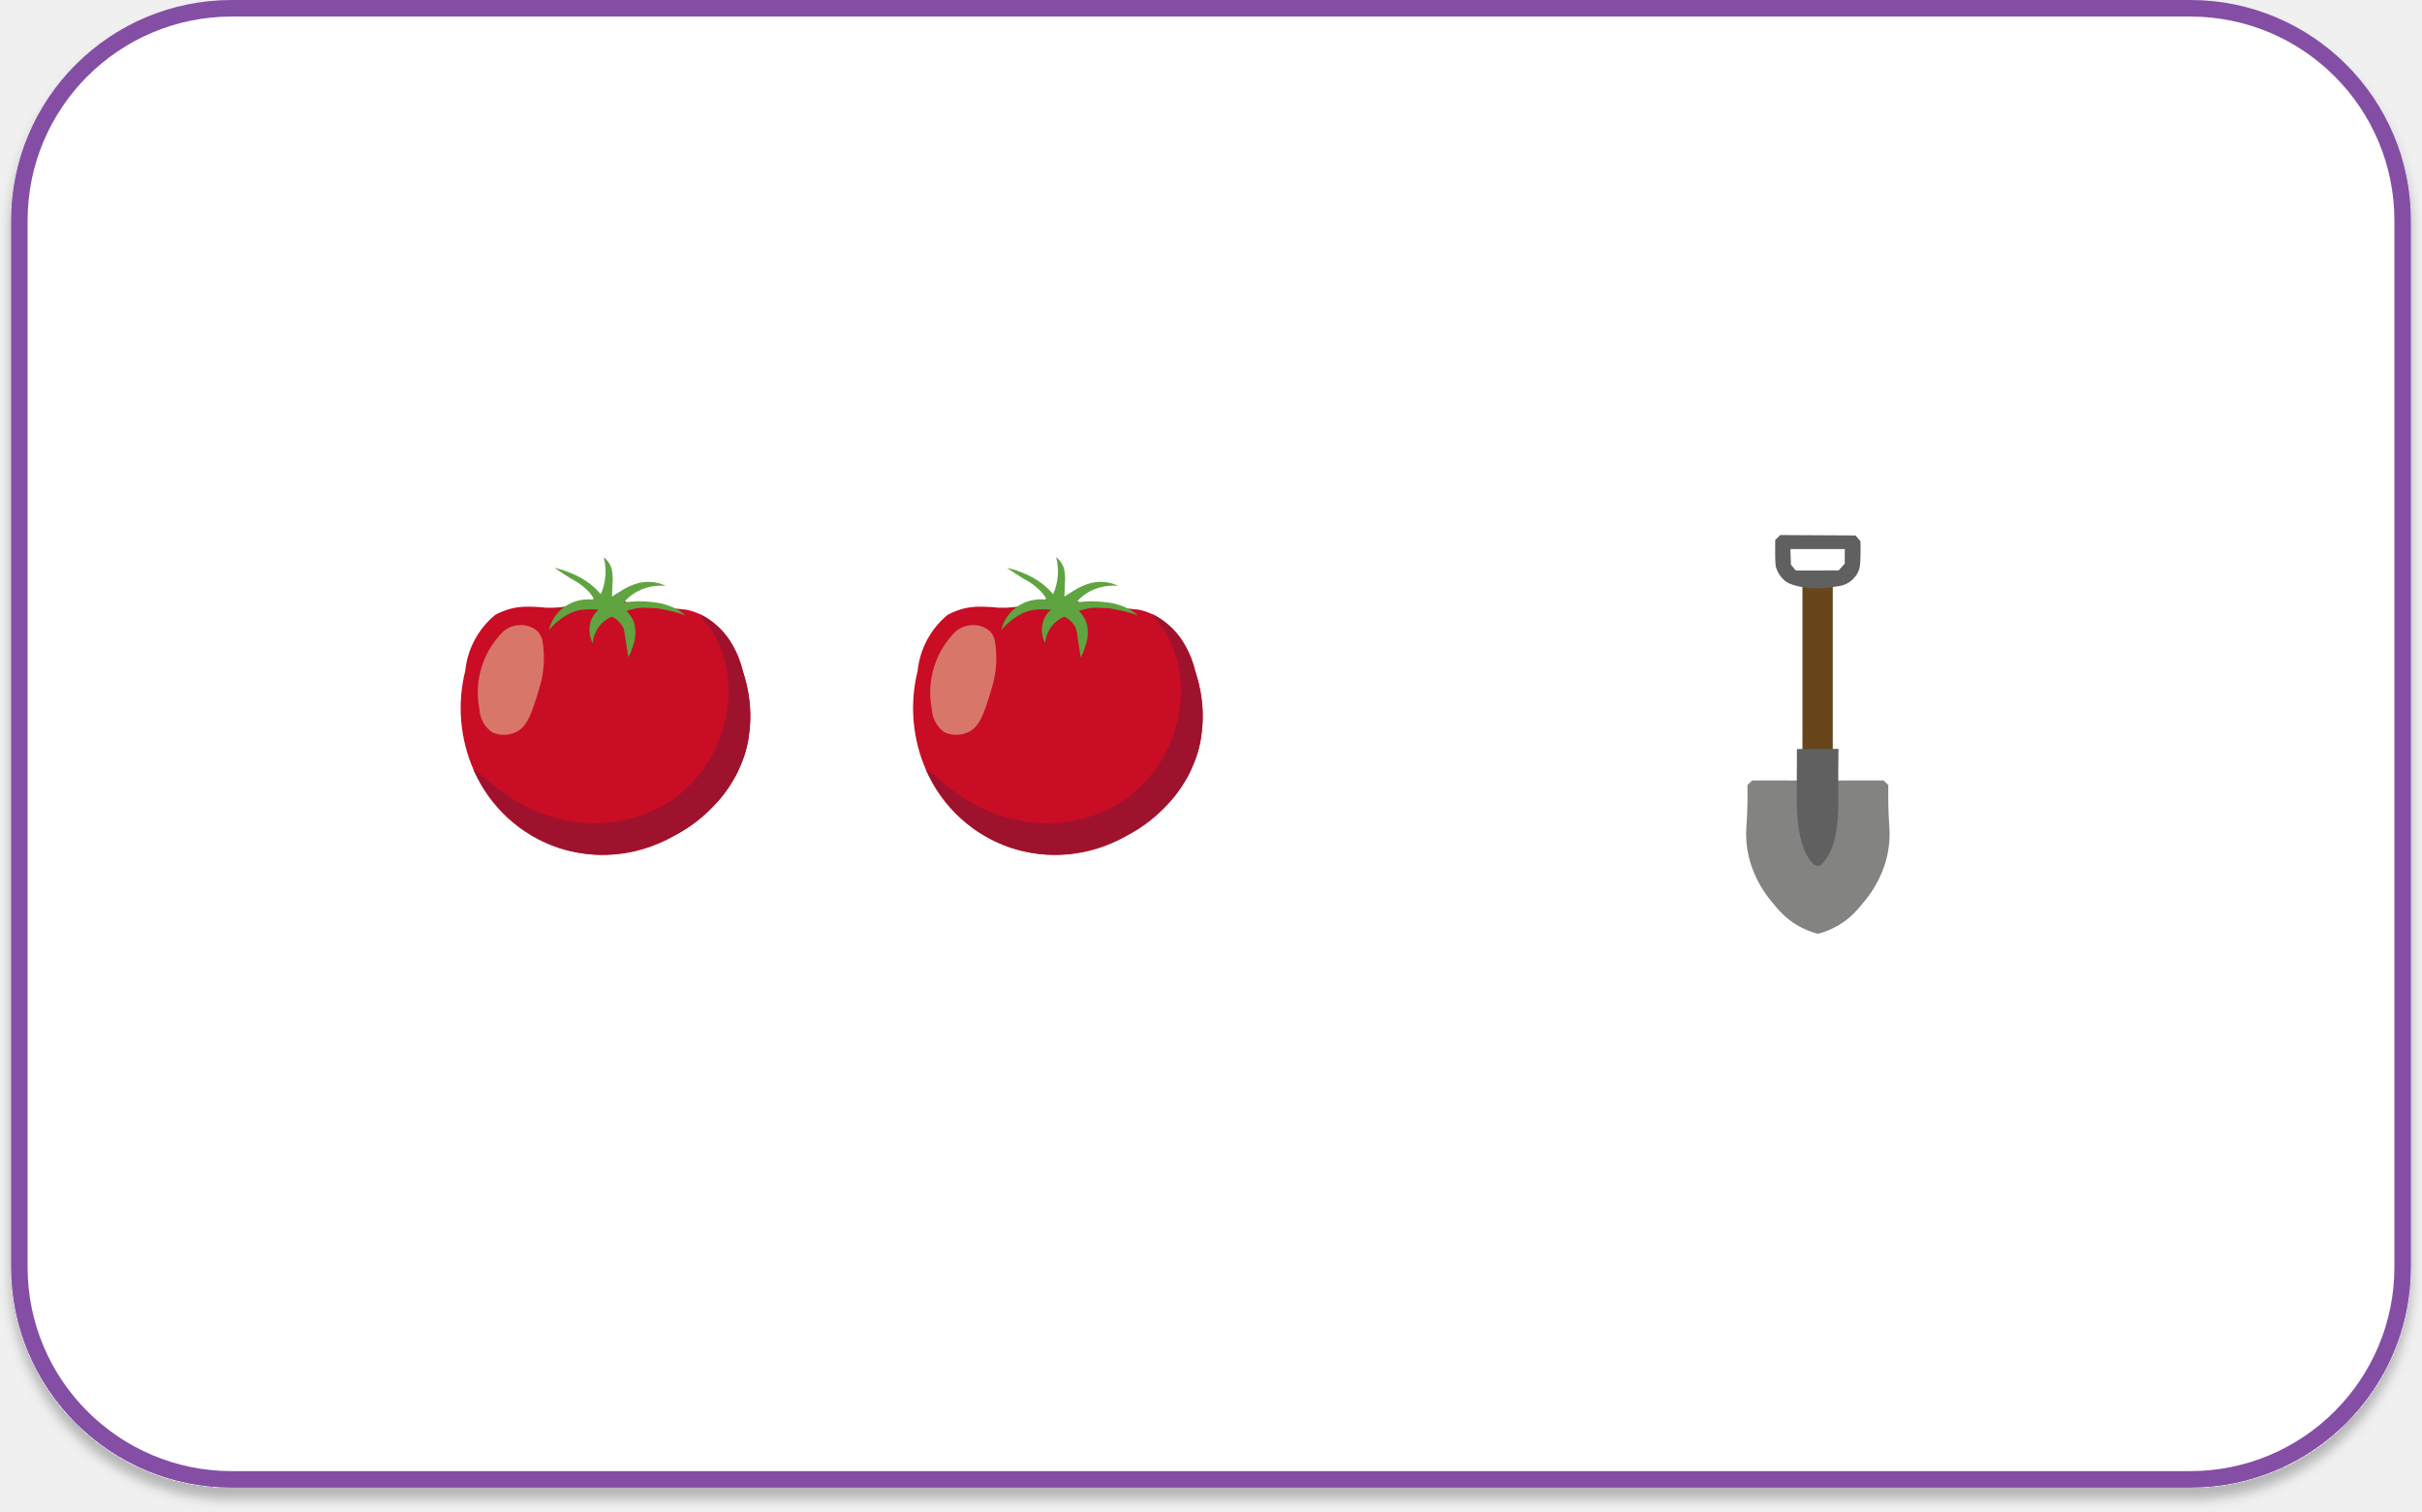
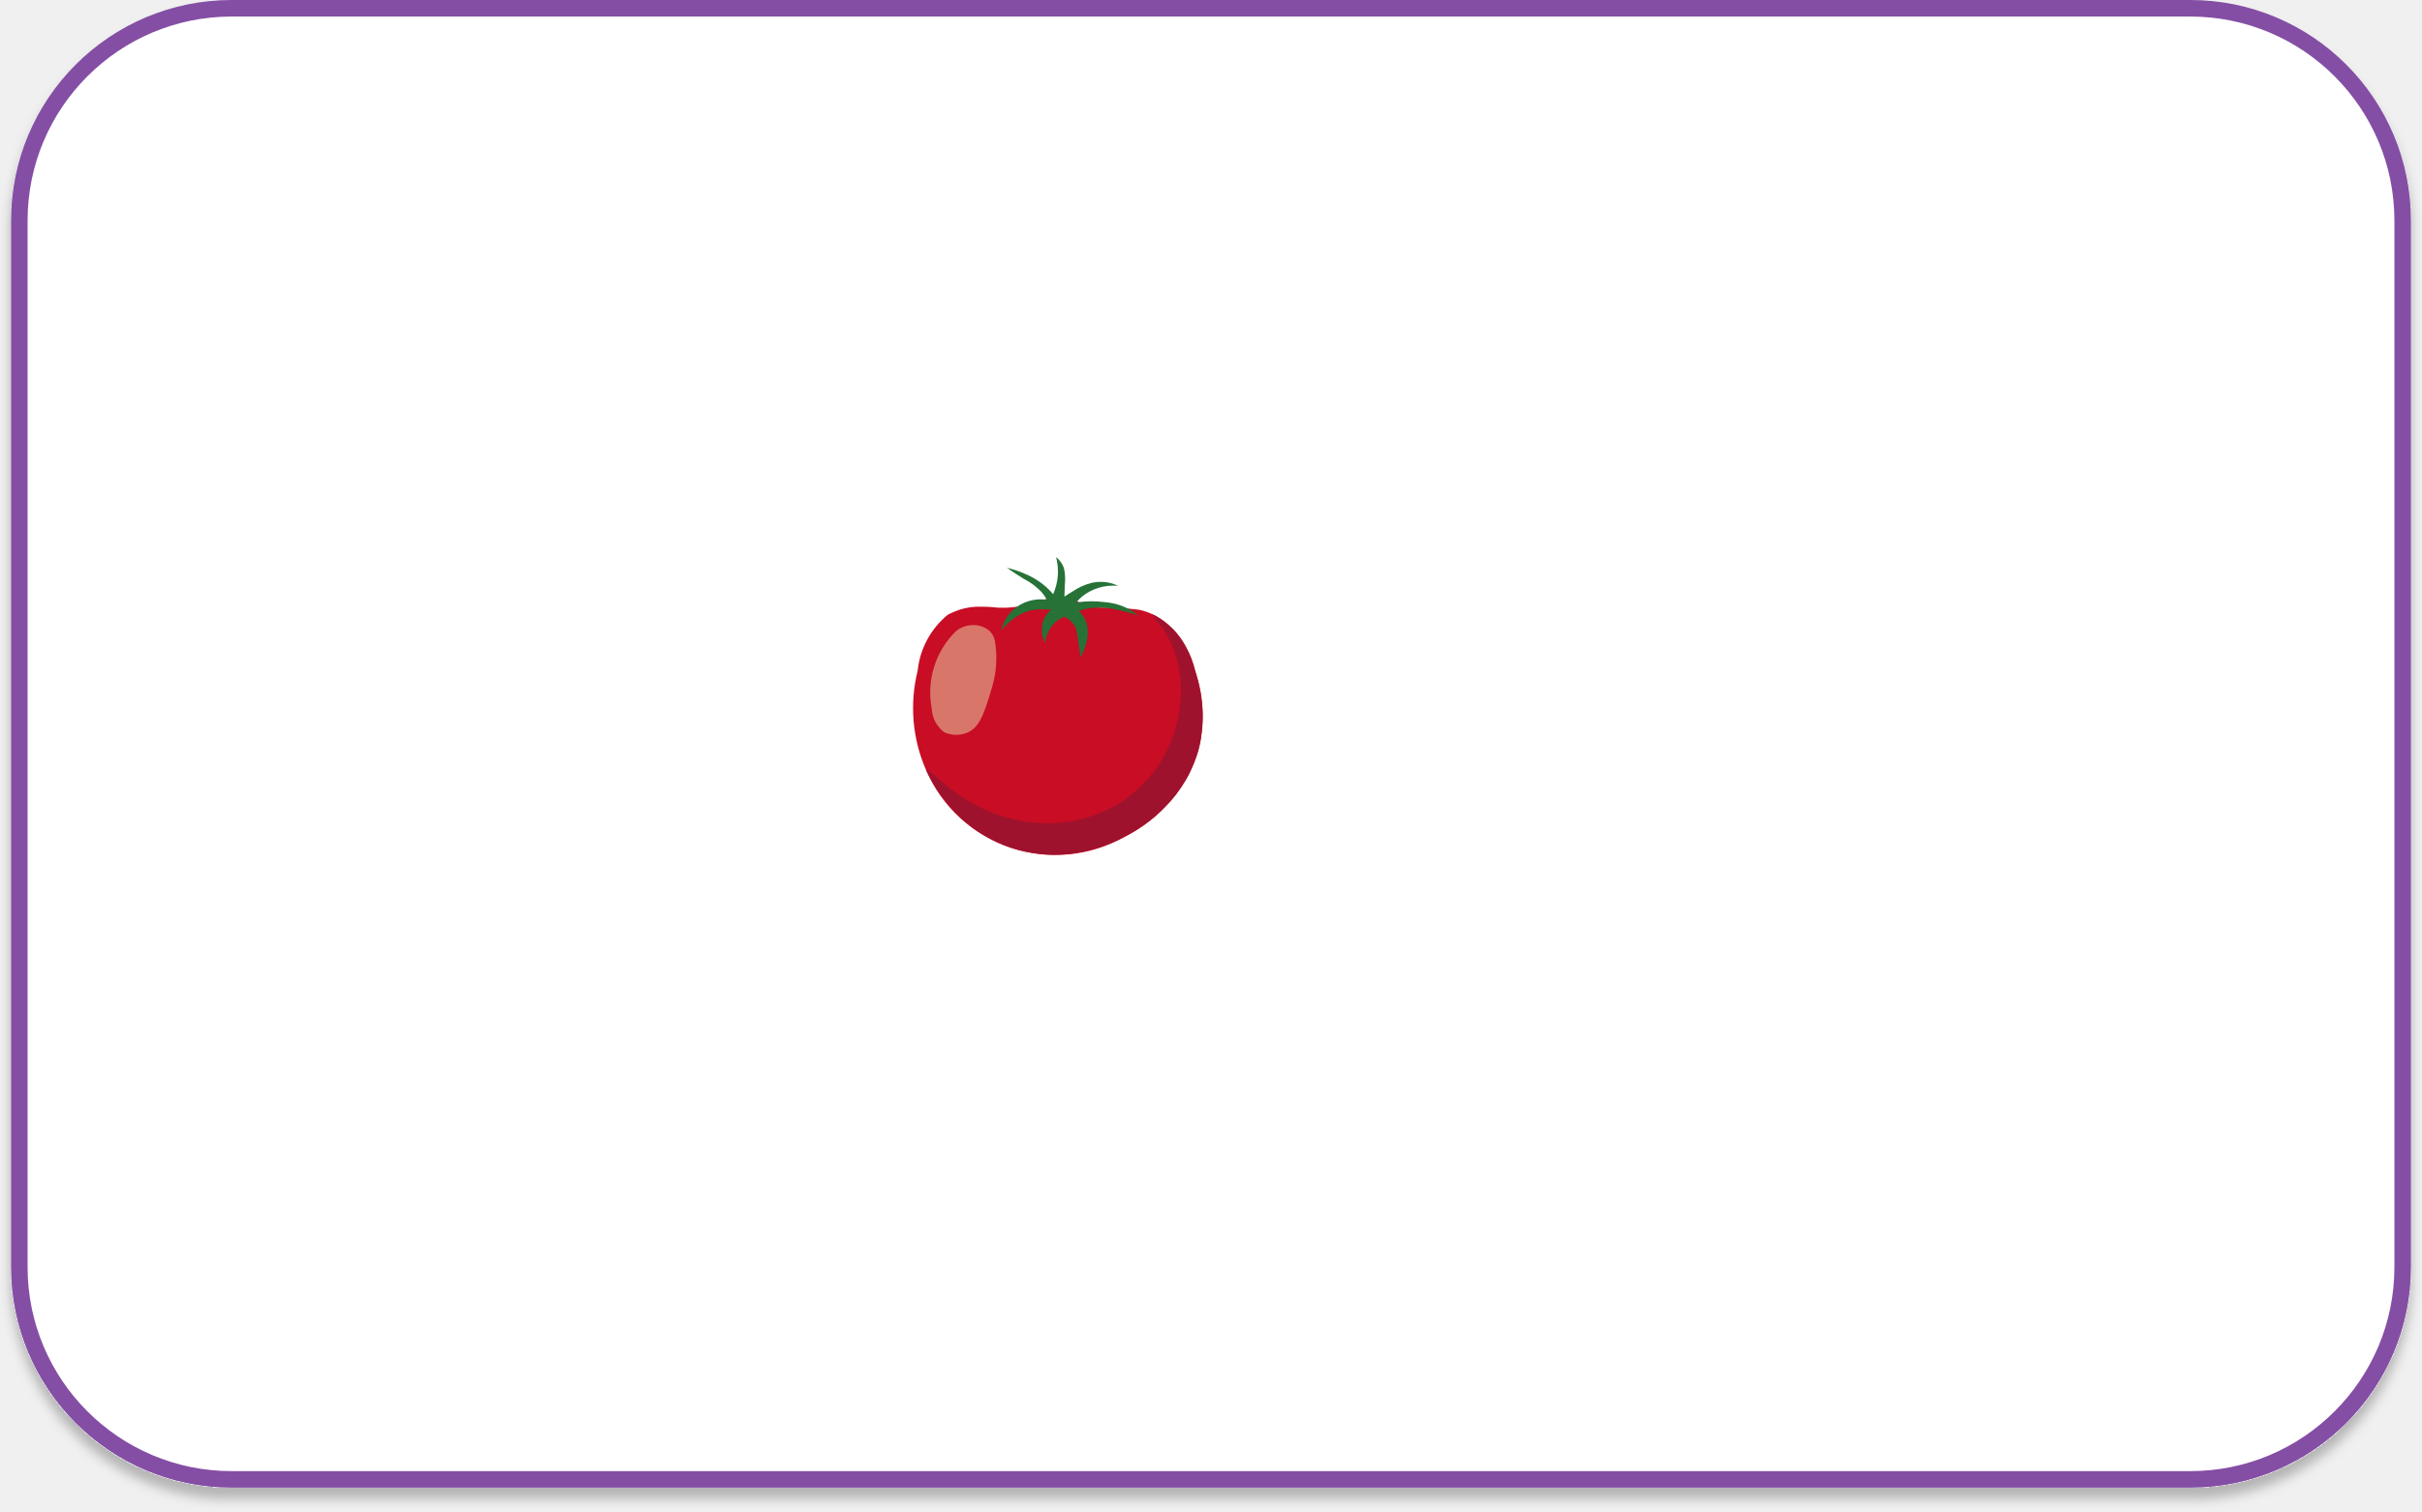
- <svg xmlns="http://www.w3.org/2000/svg" width="878" height="548" viewBox="0 0 878 548" fill="none">
+ <svg xmlns="http://www.w3.org/2000/svg" viewBox="0 0 878 548" fill="none">
  <g filter="url(#filter0_d_265_52)">
    <rect x="7" y="3" width="864" height="533.4" rx="77" fill="white" stroke="#844EA5" stroke-width="6" />
    <path d="M361.913 220.336C359.156 220.028 356.381 219.917 353.608 220.004C352.299 220.084 350.998 220.267 349.717 220.551C347.578 221.08 345.512 221.87 343.566 222.904C337.398 227.964 333.479 235.251 332.662 243.181C329.667 255.202 330.74 267.875 335.713 279.224C338.558 285.807 342.762 291.717 348.049 296.567C353.336 301.417 359.589 305.099 366.398 307.372C373.207 309.644 380.419 310.457 387.564 309.756C394.708 309.055 401.625 306.857 407.861 303.304C414.104 300.196 419.659 295.867 424.196 290.574C428.733 285.282 432.159 279.133 434.272 272.492C436.83 262.968 436.515 252.901 433.368 243.554C431.884 236.737 428.23 230.583 422.952 226.014C420.056 223.57 416.604 221.873 412.897 221.073C408.107 220.487 403.283 220.214 398.457 220.256C396.951 220.243 395.454 220.01 394.016 219.565C392.801 219.116 391.614 218.594 390.462 218.002C388.419 217.071 386.219 216.533 383.977 216.416C381.997 216.525 380.039 216.897 378.157 217.522C374.349 218.519 374 218.849 371.86 219.377C368.606 220.16 365.257 220.483 361.913 220.336Z" fill="#C80D25" />
    <path d="M435.348 267.624C435.603 266.134 435.783 264.631 435.886 263.123L435.896 262.981C435.991 261.557 436.021 260.181 435.987 258.854V258.731C435.96 257.508 435.871 256.339 435.769 255.208L435.706 254.574C435.58 253.568 435.454 252.563 435.301 251.626L435.159 250.826C435.018 250.053 434.867 249.313 434.708 248.621L434.539 247.88C434.43 247.425 434.327 247.026 434.21 246.614C433.918 245.555 433.641 244.544 433.35 243.559C432.968 242.289 432.539 240.945 432.035 239.555C431.456 237.984 430.94 236.734 430.462 235.738L430.156 235.073L429.809 234.382C428.612 232.057 427.07 229.926 425.234 228.061L425.171 228.024C424.465 227.323 423.718 226.664 422.934 226.05C421.724 225.079 420.442 224.202 419.099 223.425L419.058 223.4C418.627 223.141 418.095 222.943 417.611 222.717C418.904 224.688 420.338 226.564 421.902 228.33C426.836 236.308 428.936 245.714 427.862 255.03C427.183 262.432 424.801 269.577 420.902 275.908C417.002 282.239 411.691 287.584 405.382 291.527C394.321 298.021 381.206 300.084 368.682 297.301C347.889 293.198 336.959 277.935 335.728 279.242C339.652 287.708 345.651 295.049 353.171 300.585C353.884 301.087 354.61 301.579 355.364 302.059L355.816 302.33C359.124 304.405 362.662 306.09 366.359 307.351C367.546 307.747 368.716 308.075 369.89 308.38C370.268 308.478 370.645 308.546 371.023 308.631C371.833 308.829 372.579 308.979 373.354 309.101C373.795 309.176 374.207 309.231 374.655 309.303C375.355 309.409 376.053 309.502 376.72 309.614L378.024 309.734C378.7 309.786 379.367 309.823 380.026 309.857C380.443 309.876 380.86 309.892 381.268 309.896C381.95 309.906 382.623 309.896 383.293 309.884C383.646 309.871 384.017 309.871 384.362 309.855C385.198 309.817 386.015 309.758 386.813 309.678L387.321 309.641C388.303 309.551 389.228 309.406 390.148 309.271L390.952 309.122C391.588 309.01 392.217 308.894 392.823 308.766C393.151 308.704 393.468 308.623 393.787 308.555L395.345 308.178L396.298 307.922C396.781 307.784 397.253 307.65 397.711 307.506L398.577 307.243C399.039 307.092 399.488 306.934 399.921 306.786L400.652 306.528C401.129 306.357 401.59 306.16 402.021 306L402.505 305.816C403.091 305.583 403.632 305.349 404.141 305.125L404.55 304.942L405.578 304.469L405.955 304.288L406.591 303.974L407.278 303.634L407.866 303.307C414.397 299.887 420.222 295.267 425.038 289.689C425.385 289.284 425.73 288.879 426.065 288.446C426.151 288.303 426.31 288.148 426.401 288.025C426.895 287.392 427.345 286.733 427.781 286.12C428.003 285.751 428.276 285.404 428.495 285.071C428.998 284.305 429.492 283.52 429.963 282.705L430.184 282.336C430.681 281.509 431.108 280.633 431.535 279.737C431.661 279.5 431.773 279.257 431.87 279.008C432.265 278.147 432.645 277.268 432.999 276.356L433.137 276.003C433.568 274.867 433.955 273.702 434.317 272.491C434.769 270.905 435.133 269.296 435.41 267.67L435.348 267.624Z" fill="#9F122D" />
    <path d="M352.358 226.652C350.24 226.74 348.206 227.504 346.555 228.833C342.874 232.432 340.146 236.887 338.614 241.799C337.082 246.711 336.795 251.925 337.778 256.975C337.847 258.639 338.288 260.267 339.07 261.738C339.853 263.209 340.955 264.486 342.297 265.476C343.54 266.048 344.883 266.37 346.251 266.423C347.619 266.477 348.984 266.26 350.268 265.785C355.188 263.948 356.734 258.808 359.7 248.92C361.305 243.454 361.613 237.691 360.6 232.085C360.295 230.808 359.635 229.643 358.696 228.724C356.928 227.247 354.659 226.505 352.358 226.652Z" fill="#D9766A" />
-     <path d="M378.855 233.188C379.116 230.409 380.348 227.812 382.335 225.85C383.344 224.884 384.528 224.117 385.824 223.592C387.482 224.373 388.853 225.653 389.744 227.252C390.461 228.612 390.387 229.665 390.92 232.941C391.276 235.134 391.564 236.978 391.767 238.309C392.619 236.785 393.262 235.154 393.678 233.46C394.517 230.943 394.567 228.231 393.823 225.685C393.254 224.097 392.316 222.667 391.087 221.512C392.556 220.997 394.074 220.633 395.617 220.429C398.637 220.109 401.689 220.307 404.642 221.015C407.343 221.514 409.998 222.237 412.578 223.177C411.745 222.453 410.853 221.8 409.911 221.224C406.999 219.553 403.748 218.556 400.399 218.306C396.982 217.864 393.519 217.916 390.117 218.461C390.779 217.659 391.517 216.921 392.319 216.257C394.061 214.849 396.059 213.791 398.204 213.14C400.505 212.431 402.925 212.189 405.322 212.425C404.457 211.993 403.549 211.651 402.613 211.405C400.39 210.858 398.071 210.821 395.832 211.298C393.303 211.94 390.907 213.021 388.754 214.493C387.519 215.212 386.535 215.875 385.866 216.338C385.909 215.231 385.948 213.805 385.992 212.156C386.246 210.074 386.136 207.964 385.667 205.919C385.104 204.38 384.129 203.024 382.848 202C383.431 204.222 383.637 206.526 383.458 208.816C383.278 211.105 382.71 213.348 381.778 215.448C380.646 214.101 379.379 212.874 377.996 211.785C375.945 210.195 373.682 208.899 371.273 207.932C369.249 207.046 367.145 206.353 364.989 205.865C367.539 207.644 369.677 208.992 371.197 209.912C373.578 211.12 375.734 212.727 377.57 214.663C378.313 215.528 378.96 216.47 379.499 217.474C376.697 217.059 373.834 217.435 371.236 218.561C369.164 219.46 367.333 220.834 365.892 222.572C364.452 224.31 363.441 226.363 362.944 228.564C364.819 226.237 367.131 224.298 369.751 222.857C371.145 222.053 372.665 221.488 374.246 221.185C375.338 221.012 376.441 220.925 377.547 220.925C378.711 220.886 379.876 220.917 381.036 221.017C379.785 222.08 378.823 223.441 378.238 224.973C377.78 226.313 377.599 227.732 377.705 229.144C377.811 230.555 378.202 231.931 378.855 233.188Z" fill="#5FA440" />
-     <path d="M197.913 220.336C195.156 220.028 192.381 219.917 189.608 220.004C188.299 220.084 186.998 220.267 185.717 220.551C183.578 221.08 181.512 221.87 179.566 222.904C173.398 227.964 169.479 235.251 168.662 243.181C165.667 255.202 166.74 267.875 171.713 279.224C174.558 285.807 178.762 291.717 184.049 296.567C189.336 301.417 195.589 305.099 202.398 307.372C209.207 309.644 216.419 310.457 223.564 309.756C230.708 309.055 237.625 306.857 243.861 303.304C250.104 300.196 255.659 295.867 260.196 290.574C264.733 285.282 268.159 279.133 270.272 272.492C272.83 262.968 272.515 252.901 269.368 243.554C267.884 236.737 264.23 230.583 258.952 226.014C256.056 223.57 252.604 221.873 248.897 221.073C244.107 220.487 239.283 220.214 234.457 220.256C232.951 220.243 231.454 220.01 230.016 219.565C228.801 219.116 227.614 218.594 226.462 218.002C224.419 217.071 222.219 216.533 219.977 216.416C217.997 216.525 216.039 216.897 214.157 217.522C210.349 218.519 210 218.849 207.86 219.377C204.606 220.16 201.257 220.483 197.913 220.336Z" fill="#C80D25" />
-     <path d="M271.348 267.624C271.603 266.134 271.783 264.631 271.886 263.123L271.896 262.981C271.991 261.557 272.021 260.181 271.987 258.854V258.731C271.96 257.508 271.871 256.339 271.769 255.208L271.706 254.574C271.58 253.568 271.454 252.563 271.301 251.626L271.159 250.826C271.018 250.053 270.867 249.313 270.708 248.621L270.539 247.88C270.43 247.425 270.327 247.026 270.21 246.614C269.918 245.555 269.641 244.544 269.35 243.559C268.968 242.289 268.539 240.945 268.035 239.555C267.456 237.984 266.94 236.734 266.462 235.738L266.156 235.073L265.809 234.382C264.612 232.057 263.07 229.926 261.234 228.061L261.171 228.024C260.465 227.323 259.718 226.664 258.934 226.05C257.724 225.079 256.442 224.202 255.099 223.425L255.058 223.4C254.627 223.141 254.095 222.943 253.611 222.717C254.904 224.688 256.338 226.564 257.902 228.33C262.836 236.308 264.936 245.714 263.862 255.03C263.183 262.432 260.801 269.577 256.902 275.908C253.002 282.239 247.691 287.584 241.382 291.527C230.321 298.021 217.206 300.084 204.682 297.301C183.889 293.198 172.959 277.935 171.728 279.242C175.652 287.708 181.651 295.049 189.171 300.585C189.884 301.087 190.61 301.579 191.364 302.059L191.816 302.33C195.124 304.405 198.662 306.09 202.359 307.351C203.546 307.747 204.716 308.075 205.89 308.38C206.268 308.478 206.645 308.546 207.023 308.631C207.833 308.829 208.579 308.979 209.354 309.101C209.795 309.176 210.207 309.231 210.655 309.303C211.355 309.409 212.053 309.502 212.72 309.614L214.024 309.734C214.7 309.786 215.367 309.823 216.026 309.857C216.443 309.876 216.86 309.892 217.268 309.896C217.95 309.906 218.623 309.896 219.293 309.884C219.646 309.871 220.017 309.871 220.362 309.855C221.198 309.817 222.015 309.758 222.813 309.678L223.321 309.641C224.303 309.551 225.228 309.406 226.148 309.271L226.952 309.122C227.588 309.01 228.217 308.894 228.823 308.766C229.151 308.704 229.468 308.623 229.787 308.555L231.345 308.178L232.298 307.922C232.781 307.784 233.253 307.65 233.711 307.506L234.577 307.243C235.039 307.092 235.488 306.934 235.921 306.786L236.652 306.528C237.129 306.357 237.59 306.16 238.021 306L238.505 305.816C239.091 305.583 239.632 305.349 240.141 305.125L240.55 304.942L241.578 304.469L241.955 304.288L242.591 303.974L243.278 303.634L243.866 303.307C250.397 299.887 256.222 295.267 261.038 289.689C261.385 289.284 261.73 288.879 262.065 288.446C262.151 288.303 262.31 288.148 262.401 288.025C262.895 287.392 263.345 286.733 263.781 286.12C264.003 285.751 264.276 285.404 264.495 285.071C264.998 284.305 265.492 283.52 265.963 282.705L266.184 282.336C266.681 281.509 267.108 280.633 267.535 279.737C267.661 279.5 267.773 279.257 267.87 279.008C268.265 278.147 268.645 277.268 268.999 276.356L269.137 276.003C269.568 274.867 269.955 273.702 270.317 272.491C270.769 270.905 271.133 269.296 271.41 267.67L271.348 267.624Z" fill="#9F122D" />
-     <path d="M188.358 226.652C186.24 226.74 184.206 227.504 182.555 228.833C178.874 232.432 176.146 236.887 174.614 241.799C173.082 246.711 172.795 251.925 173.778 256.975C173.847 258.639 174.288 260.267 175.07 261.738C175.853 263.209 176.955 264.486 178.297 265.476C179.54 266.048 180.883 266.37 182.251 266.423C183.619 266.477 184.984 266.26 186.268 265.785C191.188 263.948 192.734 258.808 195.7 248.92C197.305 243.454 197.613 237.691 196.6 232.085C196.295 230.808 195.635 229.643 194.696 228.724C192.928 227.247 190.659 226.505 188.358 226.652Z" fill="#D9766A" />
-     <path d="M214.855 233.188C215.116 230.409 216.348 227.812 218.335 225.85C219.344 224.884 220.528 224.117 221.824 223.592C223.482 224.373 224.853 225.653 225.744 227.252C226.461 228.612 226.387 229.665 226.92 232.941C227.276 235.134 227.564 236.978 227.767 238.309C228.619 236.785 229.262 235.154 229.678 233.46C230.517 230.943 230.567 228.231 229.823 225.685C229.254 224.097 228.316 222.667 227.087 221.512C228.556 220.997 230.074 220.633 231.617 220.429C234.637 220.109 237.689 220.307 240.642 221.015C243.343 221.514 245.998 222.237 248.578 223.177C247.745 222.453 246.853 221.8 245.911 221.224C242.999 219.553 239.748 218.556 236.399 218.306C232.982 217.864 229.519 217.916 226.117 218.461C226.779 217.659 227.517 216.921 228.319 216.257C230.061 214.849 232.059 213.791 234.204 213.14C236.505 212.431 238.925 212.189 241.322 212.425C240.457 211.993 239.549 211.651 238.613 211.405C236.39 210.858 234.071 210.821 231.832 211.298C229.303 211.94 226.907 213.021 224.754 214.493C223.519 215.212 222.535 215.875 221.866 216.338C221.909 215.231 221.948 213.805 221.992 212.156C222.246 210.074 222.136 207.964 221.667 205.919C221.104 204.38 220.129 203.024 218.848 202C219.431 204.222 219.637 206.526 219.458 208.816C219.278 211.105 218.71 213.348 217.778 215.448C216.646 214.101 215.379 212.874 213.996 211.785C211.945 210.195 209.682 208.899 207.273 207.932C205.249 207.046 203.145 206.353 200.989 205.865C203.539 207.644 205.677 208.992 207.197 209.912C209.578 211.12 211.734 212.727 213.57 214.663C214.313 215.528 214.96 216.47 215.499 217.474C212.697 217.059 209.834 217.435 207.236 218.561C205.164 219.46 203.333 220.834 201.892 222.572C200.452 224.31 199.441 226.363 198.944 228.564C200.819 226.237 203.131 224.298 205.751 222.857C207.145 222.053 208.665 221.488 210.246 221.185C211.338 221.012 212.441 220.925 213.547 220.925C214.711 220.886 215.876 220.917 217.036 221.017C215.785 222.08 214.823 223.441 214.238 224.973C213.78 226.313 213.599 227.732 213.705 229.144C213.811 230.555 214.202 231.931 214.855 233.188Z" fill="#5FA440" />
-     <path d="M684.806 298.088C684.603 294.913 684.421 290.377 684.541 284.623C683.953 284.07 683.366 283.517 682.777 282.965C679.02 282.948 675.709 282.952 672.945 282.965C671.279 282.972 670.381 282.98 668.036 282.994C664.607 283.015 661.568 283.027 659 283.036C656.431 283.027 653.393 283.015 649.964 282.994C647.619 282.98 646.722 282.972 645.055 282.965C642.291 282.952 638.98 282.948 635.223 282.965C634.635 283.517 634.047 284.07 633.459 284.623C633.578 290.377 633.397 294.911 633.194 298.088C633.038 300.537 632.798 303.32 633.313 307.141C633.577 309.071 633.99 310.977 634.548 312.843C636.16 318.037 638.799 322.854 642.308 327.009C644.633 329.863 647.253 333.032 651.832 335.66C654.081 336.948 656.491 337.934 658.999 338.591H659.004C661.511 337.934 663.922 336.948 666.171 335.66C670.749 333.034 673.37 329.864 675.695 327.009C679.203 322.854 681.842 318.037 683.455 312.843C684.013 310.977 684.425 309.071 684.689 307.141C685.201 303.32 684.962 300.537 684.806 298.088Z" fill="#838382" />
-     <path d="M664.397 210.98H653.403V273.059H664.397V210.98Z" fill="#67461B" />
-     <path d="M663.793 308.124C663.392 309.109 662.892 310.051 662.299 310.935C661.293 312.409 660.219 313.983 658.827 313.958C657.512 313.936 656.547 312.495 655.549 311.006C654.784 309.83 654.169 308.564 653.717 307.236C652.807 304.725 652.19 301.953 651.765 298.021C651.442 294.937 651.297 291.837 651.331 288.736C651.341 281.627 651.37 275.875 651.403 271.588L666.469 271.516C666.35 278.892 666.376 284.686 666.42 288.629C666.504 291.871 666.383 295.115 666.059 298.342C665.738 301.38 665.172 304.816 663.793 308.124Z" fill="#606060" />
-     <path d="M674.42 196.222L672.664 194.144L645.345 194L643.537 195.808C643.518 196.861 643.5 198.406 643.512 200.28C643.542 204.585 643.7 205.241 643.821 205.659C644.438 207.759 645.723 209.6 647.481 210.904C647.961 211.248 648.997 211.915 651.846 212.58C657.82 213.975 662.545 213.208 666.44 212.536C667.563 212.388 668.652 212.045 669.658 211.523C671.476 210.508 672.915 208.93 673.758 207.026C674.322 205.707 674.377 204.189 674.464 201.206C674.525 199.107 674.475 197.382 674.42 196.222ZM668.732 204.397L666.498 206.836L651.037 206.866C650.438 206.169 649.838 205.472 649.238 204.775L649.04 199.076H668.761C668.752 200.849 668.742 202.623 668.732 204.397Z" fill="#606060" />
+     <path d="M378.855 233.188C379.116 230.409 380.348 227.812 382.335 225.85C383.344 224.884 384.528 224.117 385.824 223.592C387.482 224.373 388.853 225.653 389.744 227.252C390.461 228.612 390.387 229.665 390.92 232.941C391.276 235.134 391.564 236.978 391.767 238.309C392.619 236.785 393.262 235.154 393.678 233.46C394.517 230.943 394.567 228.231 393.823 225.685C393.254 224.097 392.316 222.667 391.087 221.512C392.556 220.997 394.074 220.633 395.617 220.429C398.637 220.109 401.689 220.307 404.642 221.015C407.343 221.514 409.998 222.237 412.578 223.177C411.745 222.453 410.853 221.8 409.911 221.224C406.999 219.553 403.748 218.556 400.399 218.306C396.982 217.864 393.519 217.916 390.117 218.461C390.779 217.659 391.517 216.921 392.319 216.257C394.061 214.849 396.059 213.791 398.204 213.14C400.505 212.431 402.925 212.189 405.322 212.425C404.457 211.993 403.549 211.651 402.613 211.405C400.39 210.858 398.071 210.821 395.832 211.298C393.303 211.94 390.907 213.021 388.754 214.493C387.519 215.212 386.535 215.875 385.866 216.338C385.909 215.231 385.948 213.805 385.992 212.156C386.246 210.074 386.136 207.964 385.667 205.919C385.104 204.38 384.129 203.024 382.848 202C383.431 204.222 383.637 206.526 383.458 208.816C383.278 211.105 382.71 213.348 381.778 215.448C380.646 214.101 379.379 212.874 377.996 211.785C375.945 210.195 373.682 208.899 371.273 207.932C369.249 207.046 367.145 206.353 364.989 205.865C367.539 207.644 369.677 208.992 371.197 209.912C373.578 211.12 375.734 212.727 377.57 214.663C378.313 215.528 378.96 216.47 379.499 217.474C376.697 217.059 373.834 217.435 371.236 218.561C369.164 219.46 367.333 220.834 365.892 222.572C364.452 224.31 363.441 226.363 362.944 228.564C364.819 226.237 367.131 224.298 369.751 222.857C371.145 222.053 372.665 221.488 374.246 221.185C375.338 221.012 376.441 220.925 377.547 220.925C378.711 220.886 379.876 220.917 381.036 221.017C379.785 222.08 378.823 223.441 378.238 224.973C377.78 226.313 377.599 227.732 377.705 229.144C377.811 230.555 378.202 231.931 378.855 233.188Z" fill="#267237" />
  </g>
  <defs>
    <filter id="filter0_d_265_52" x="0" y="0" width="878" height="547.4" filterUnits="userSpaceOnUse" color-interpolation-filters="sRGB">
      <feFlood flood-opacity="0" result="BackgroundImageFix" />
      <feColorMatrix in="SourceAlpha" type="matrix" values="0 0 0 0 0 0 0 0 0 0 0 0 0 0 0 0 0 0 127 0" result="hardAlpha" />
      <feOffset dy="4" />
      <feGaussianBlur stdDeviation="2" />
      <feComposite in2="hardAlpha" operator="out" />
      <feColorMatrix type="matrix" values="0 0 0 0 0 0 0 0 0 0 0 0 0 0 0 0 0 0 0.25 0" />
      <feBlend mode="normal" in2="BackgroundImageFix" result="effect1_dropShadow_265_52" />
      <feBlend mode="normal" in="SourceGraphic" in2="effect1_dropShadow_265_52" result="shape" />
    </filter>
  </defs>
</svg>
